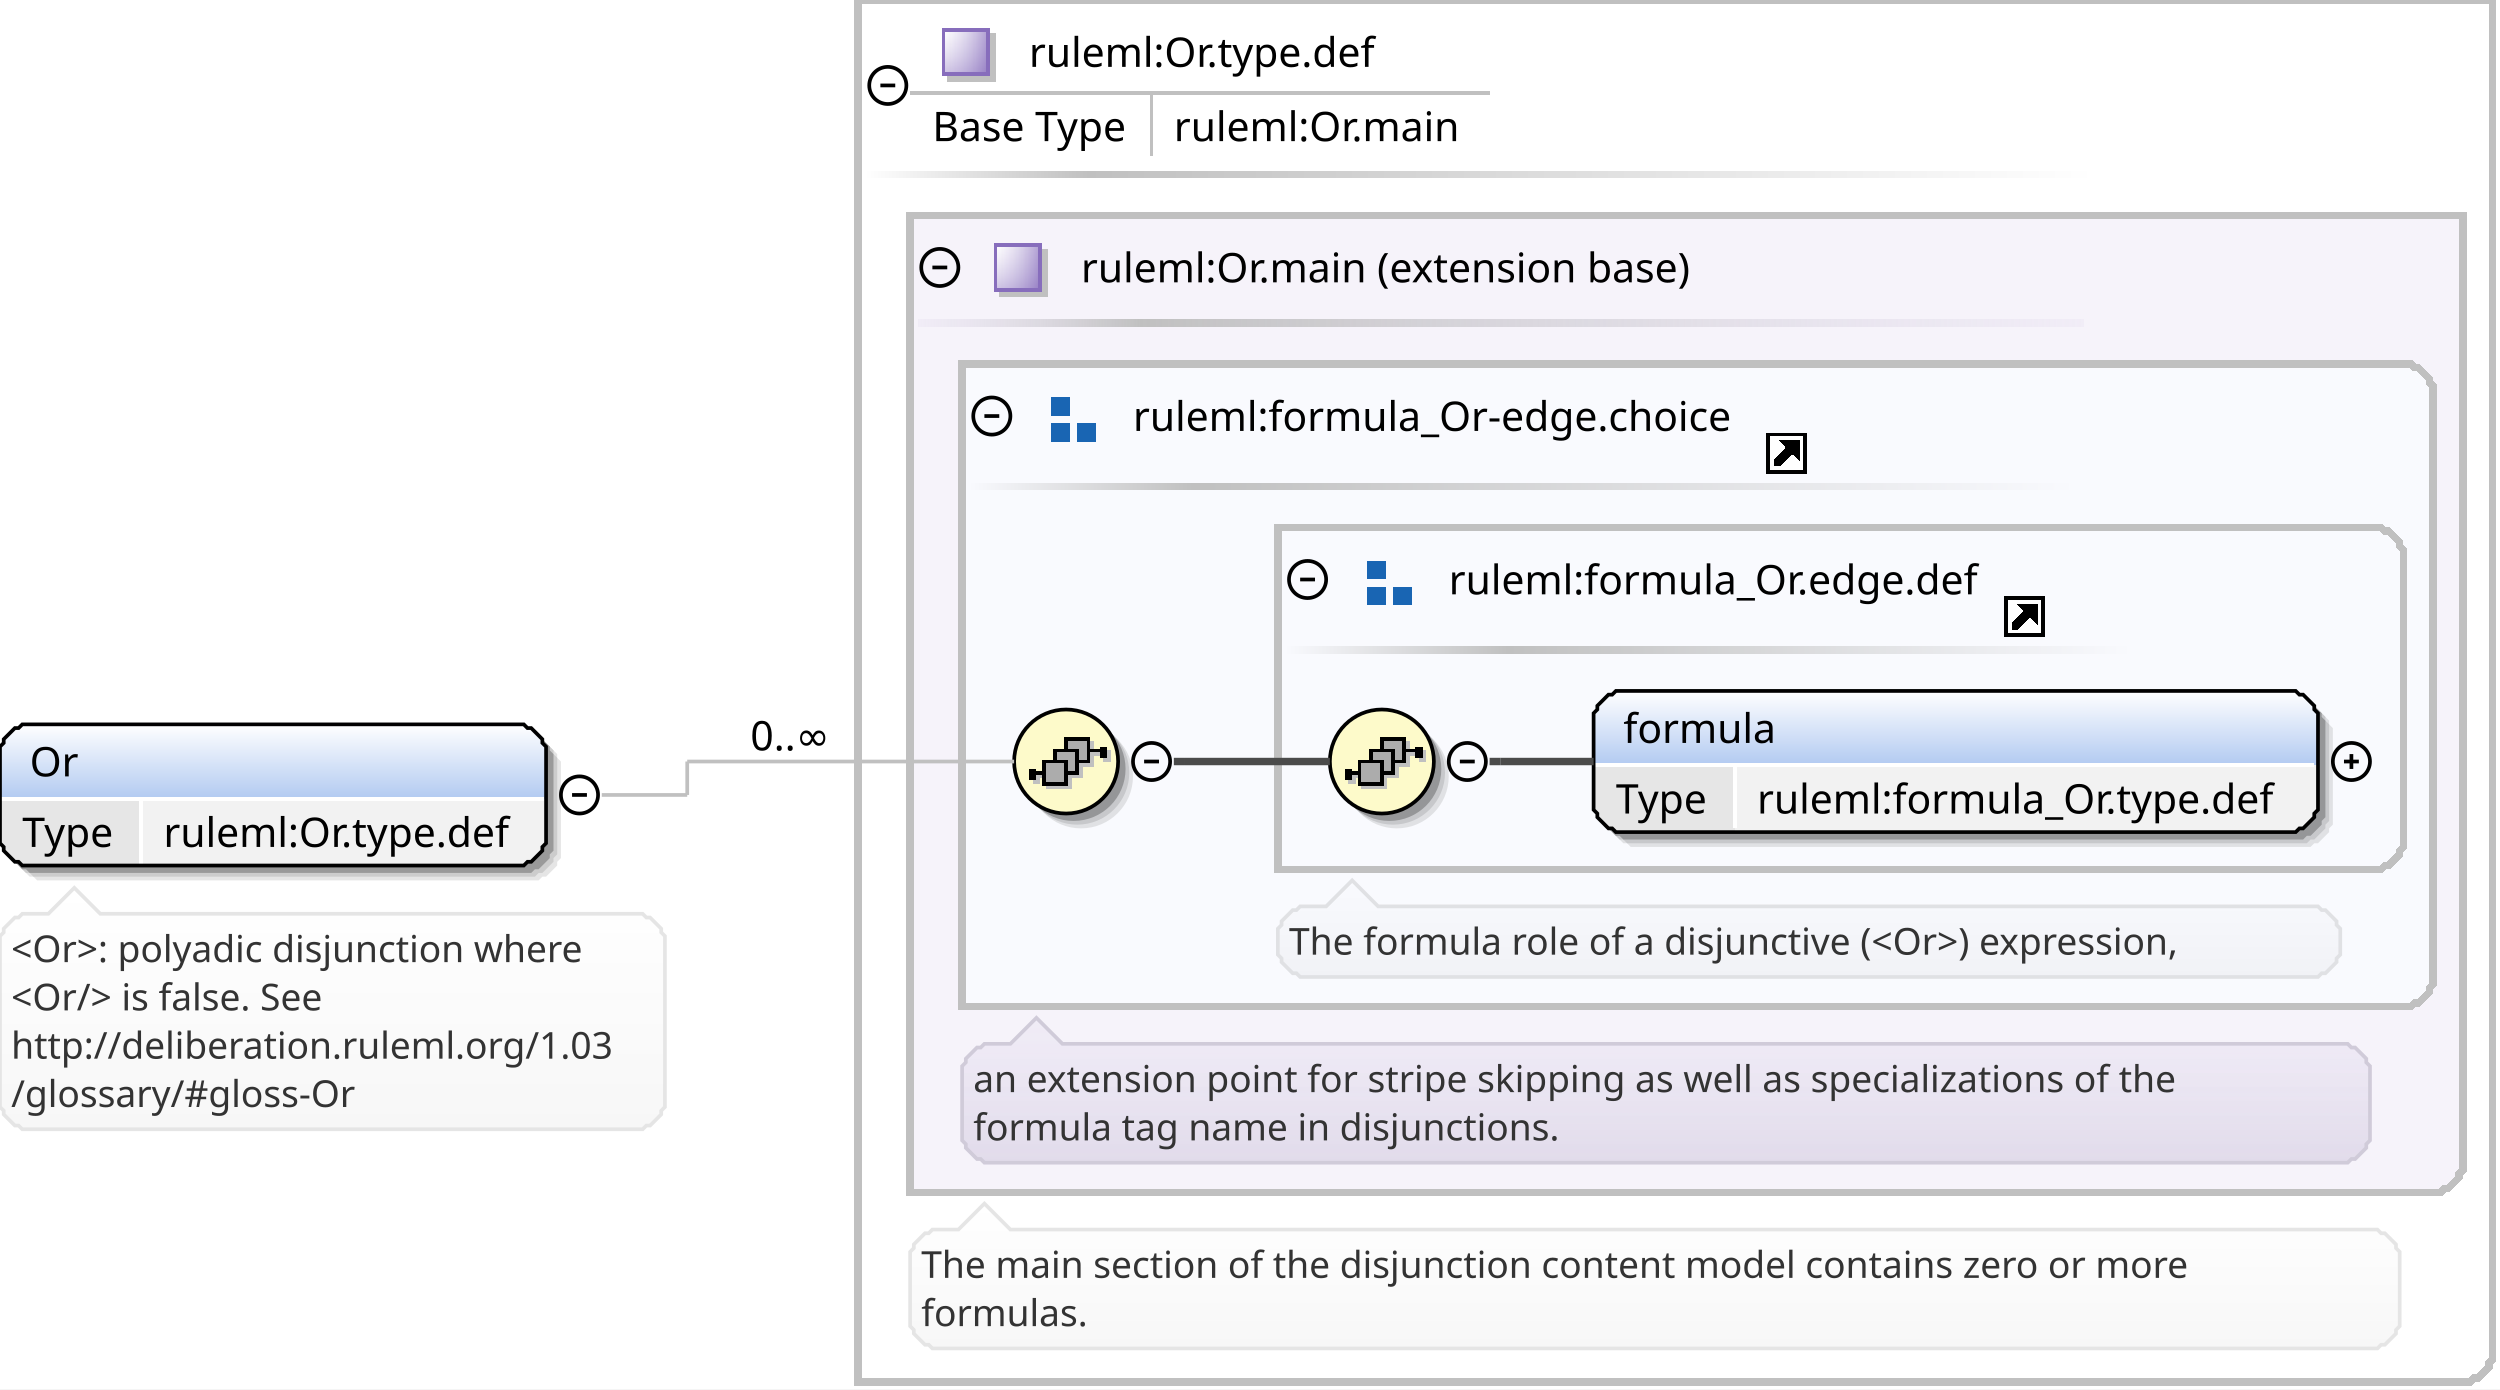
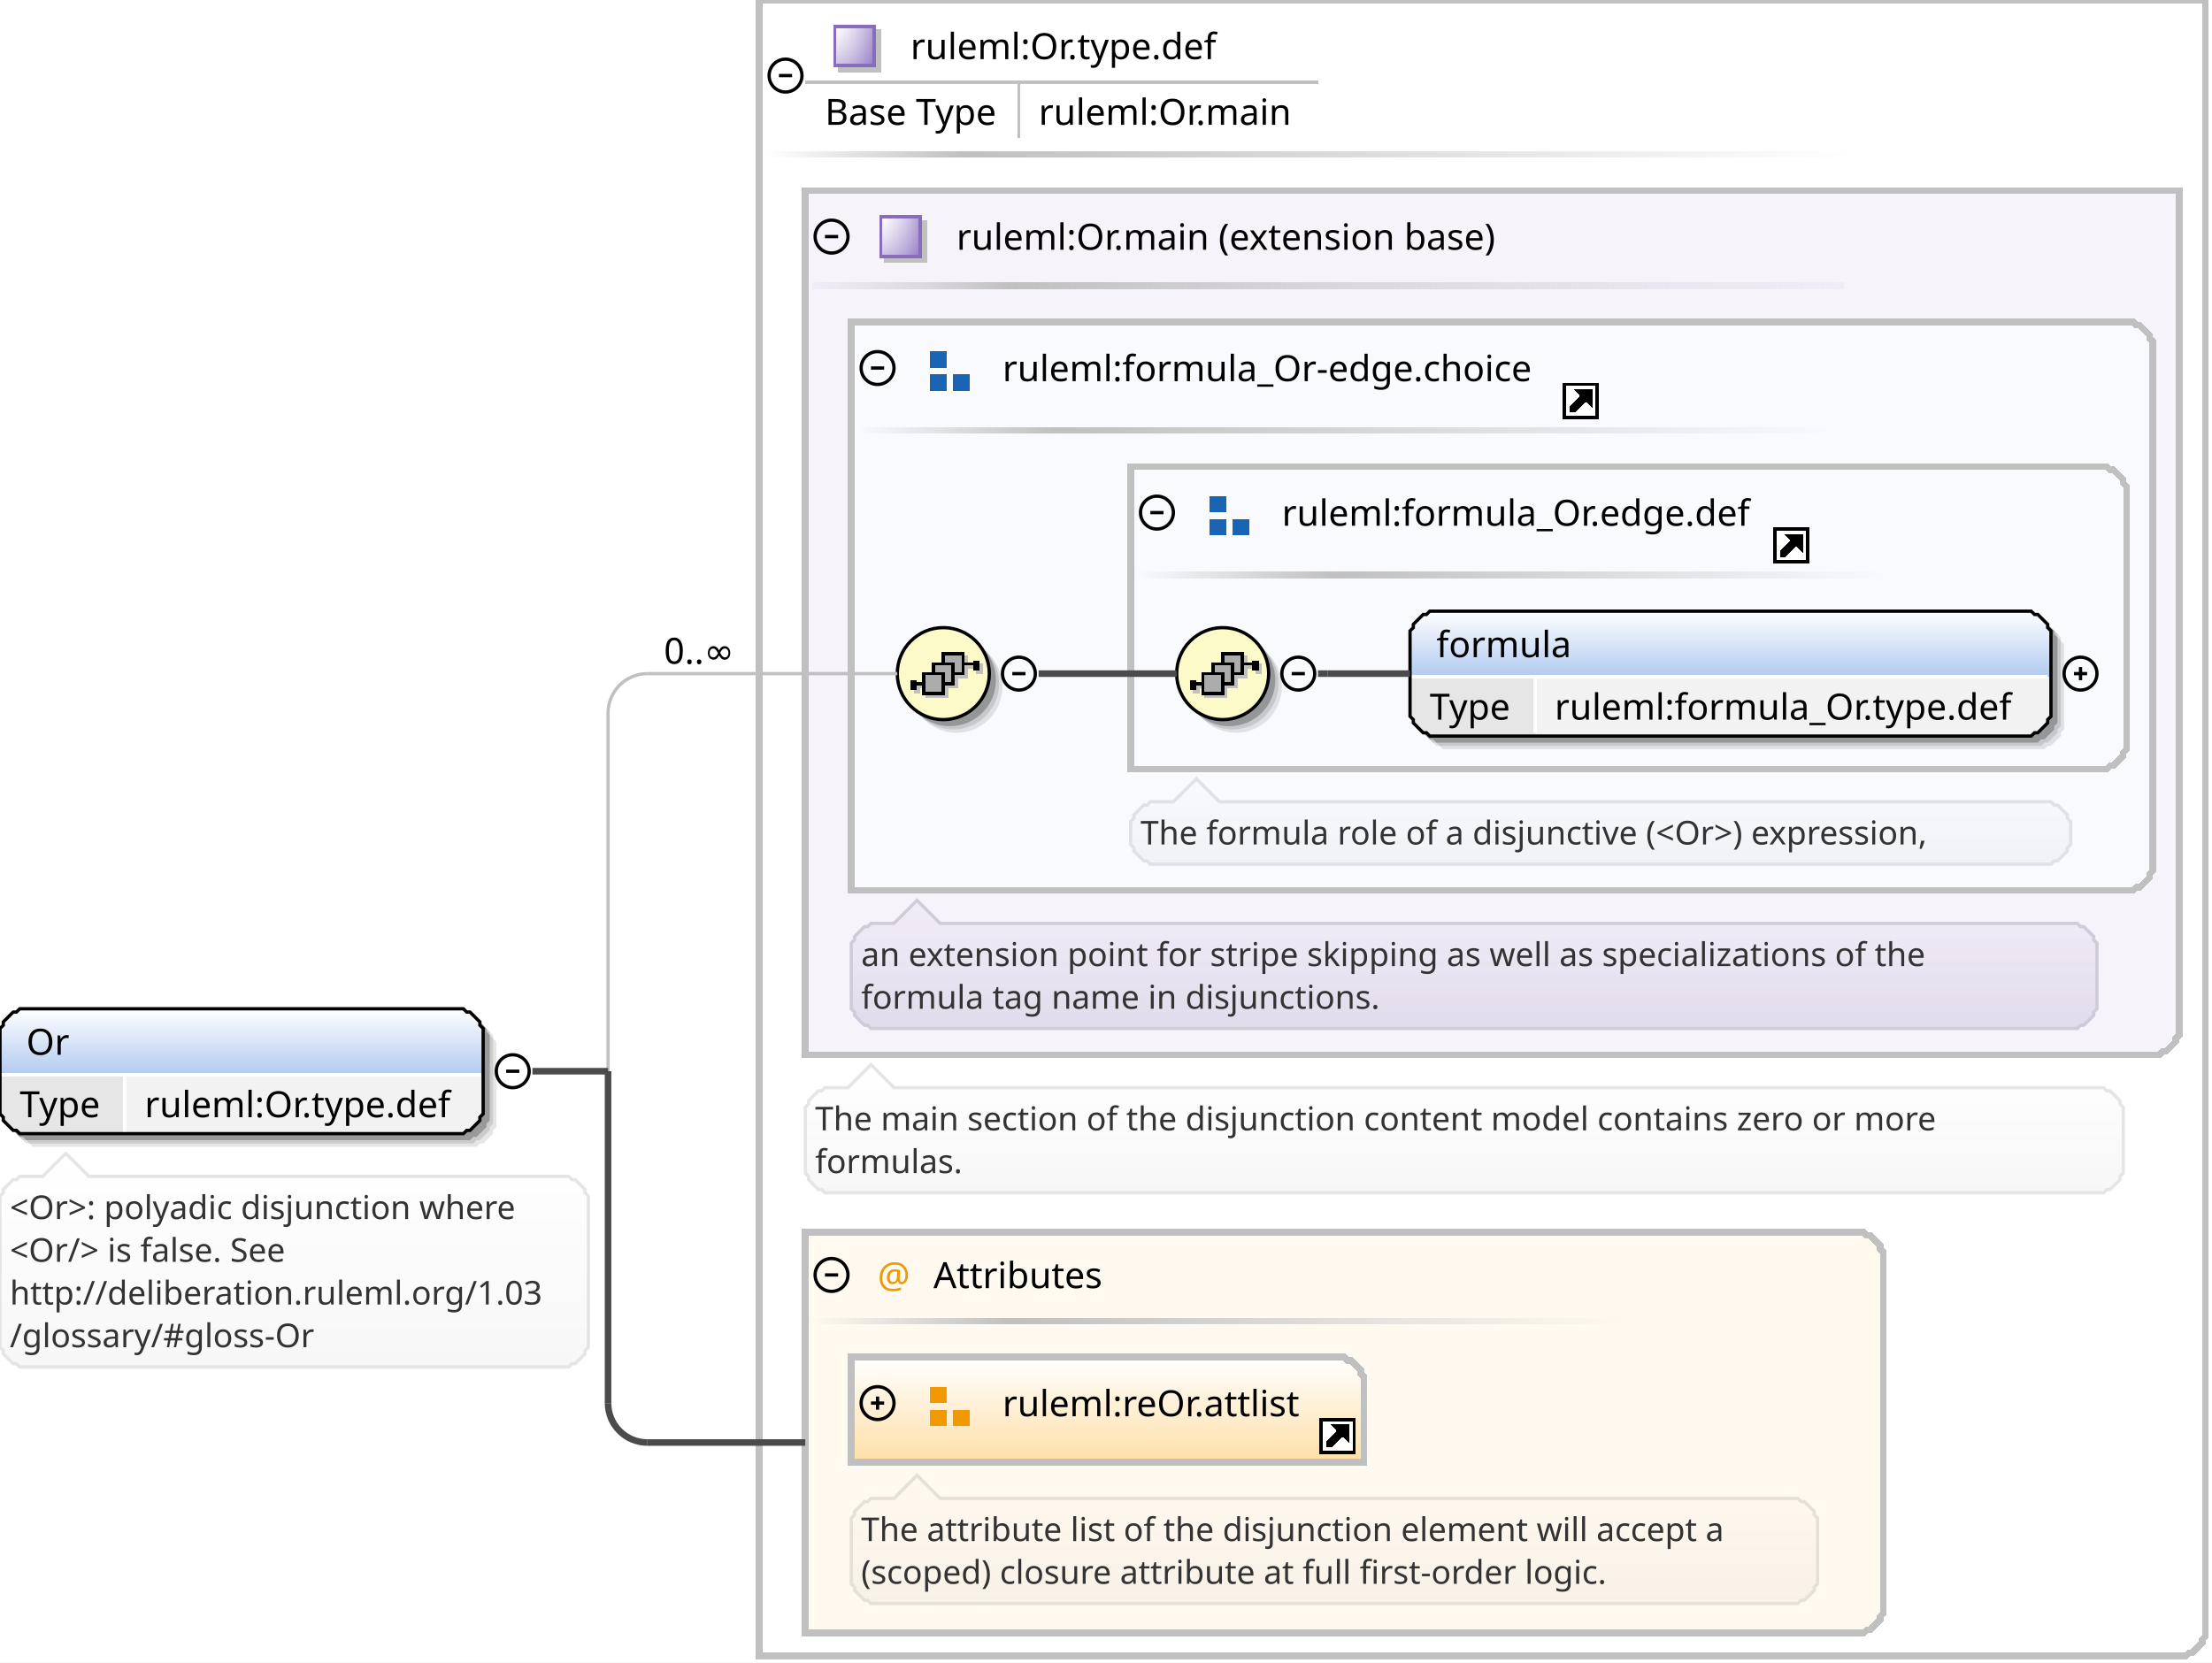
- <svg xmlns="http://www.w3.org/2000/svg" color-interpolation="auto" color-rendering="auto" fill="black" fill-opacity="1" font-family="'Dialog'" font-size="12" font-style="normal" font-weight="normal" height="374" image-rendering="auto" shape-rendering="auto" stroke="black" stroke-dasharray="none" stroke-dashoffset="0" stroke-linecap="square" stroke-linejoin="miter" stroke-miterlimit="10" stroke-opacity="1" stroke-width="1" text-rendering="auto" width="673">
+ <svg xmlns="http://www.w3.org/2000/svg" color-interpolation="auto" color-rendering="auto" fill="black" fill-opacity="1" font-family="'Dialog'" font-size="12" font-style="normal" font-weight="normal" height="506" image-rendering="auto" shape-rendering="auto" stroke="black" stroke-dasharray="none" stroke-dashoffset="0" stroke-linecap="square" stroke-linejoin="miter" stroke-miterlimit="10" stroke-opacity="1" stroke-width="1" text-rendering="auto" width="673">
  <defs id="genericDefs" />
  <g>
    <defs id="defs1">
-       <linearGradient gradientUnits="userSpaceOnUse" id="linearGradient1" spreadMethod="pad" x1="0" x2="0" y1="195" y2="215">
+       <linearGradient gradientUnits="userSpaceOnUse" id="linearGradient1" spreadMethod="pad" x1="0" x2="0" y1="307" y2="327">
        <stop offset="0%" stop-color="white" stop-opacity="1" />
        <stop offset="100%" stop-color="rgb(178,202,241)" stop-opacity="1" />
      </linearGradient>
      <linearGradient gradientUnits="userSpaceOnUse" id="linearGradient2" spreadMethod="pad" x1="293" x2="564" y1="46" y2="46">
        <stop offset="0%" stop-color="silver" stop-opacity="1" />
        <stop offset="100%" stop-color="white" stop-opacity="1" />
      </linearGradient>
      <linearGradient gradientUnits="userSpaceOnUse" id="linearGradient3" spreadMethod="pad" x1="233" x2="293" y1="46" y2="46">
        <stop offset="0%" stop-color="white" stop-opacity="1" />
        <stop offset="100%" stop-color="silver" stop-opacity="1" />
      </linearGradient>
      <linearGradient gradientUnits="userSpaceOnUse" id="linearGradient4" spreadMethod="pad" x1="254" x2="254" y1="8" y2="20">
        <stop offset="0%" stop-color="rgb(255,255,255)" stop-opacity="0.353" />
        <stop offset="100%" stop-color="rgb(135,109,188)" stop-opacity="0.667" />
      </linearGradient>
      <linearGradient gradientUnits="userSpaceOnUse" id="linearGradient5" spreadMethod="pad" x1="254" x2="266" y1="8" y2="8">
        <stop offset="0%" stop-color="rgb(255,255,255)" stop-opacity="0.353" />
        <stop offset="100%" stop-color="rgb(135,109,188)" stop-opacity="0.667" />
      </linearGradient>
      <linearGradient gradientUnits="userSpaceOnUse" id="linearGradient6" spreadMethod="pad" x1="307" x2="561" y1="86" y2="86">
        <stop offset="0%" stop-color="silver" stop-opacity="1" />
        <stop offset="100%" stop-color="rgb(232,226,242)" stop-opacity="0.392" />
      </linearGradient>
      <linearGradient gradientUnits="userSpaceOnUse" id="linearGradient7" spreadMethod="pad" x1="247" x2="307" y1="86" y2="86">
        <stop offset="0%" stop-color="rgb(232,226,242)" stop-opacity="0.392" />
        <stop offset="100%" stop-color="silver" stop-opacity="1" />
      </linearGradient>
      <linearGradient gradientUnits="userSpaceOnUse" id="linearGradient8" spreadMethod="pad" x1="268" x2="268" y1="66" y2="78">
        <stop offset="0%" stop-color="rgb(255,255,255)" stop-opacity="0.353" />
        <stop offset="100%" stop-color="rgb(135,109,188)" stop-opacity="0.667" />
      </linearGradient>
      <linearGradient gradientUnits="userSpaceOnUse" id="linearGradient9" spreadMethod="pad" x1="268" x2="280" y1="66" y2="66">
        <stop offset="0%" stop-color="rgb(255,255,255)" stop-opacity="0.353" />
        <stop offset="100%" stop-color="rgb(135,109,188)" stop-opacity="0.667" />
      </linearGradient>
      <linearGradient gradientUnits="userSpaceOnUse" id="linearGradient10" spreadMethod="pad" x1="321" x2="559" y1="130" y2="130">
        <stop offset="0%" stop-color="silver" stop-opacity="1" />
        <stop offset="100%" stop-color="rgb(249,250,254)" stop-opacity="1" />
      </linearGradient>
      <linearGradient gradientUnits="userSpaceOnUse" id="linearGradient11" spreadMethod="pad" x1="261" x2="321" y1="130" y2="130">
        <stop offset="0%" stop-color="rgb(249,250,254)" stop-opacity="1" />
        <stop offset="100%" stop-color="silver" stop-opacity="1" />
      </linearGradient>
      <linearGradient gradientUnits="userSpaceOnUse" id="linearGradient12" spreadMethod="pad" x1="273" x2="273" y1="191" y2="219">
        <stop offset="0%" stop-color="rgb(253,250,202)" stop-opacity="1" />
        <stop offset="100%" stop-color="rgb(253,250,202)" stop-opacity="1" />
      </linearGradient>
      <linearGradient gradientUnits="userSpaceOnUse" id="linearGradient13" spreadMethod="pad" x1="406" x2="574" y1="174" y2="174">
        <stop offset="0%" stop-color="silver" stop-opacity="1" />
        <stop offset="100%" stop-color="rgb(249,250,254)" stop-opacity="1" />
      </linearGradient>
      <linearGradient gradientUnits="userSpaceOnUse" id="linearGradient14" spreadMethod="pad" x1="346" x2="406" y1="174" y2="174">
        <stop offset="0%" stop-color="rgb(249,250,254)" stop-opacity="1" />
        <stop offset="100%" stop-color="silver" stop-opacity="1" />
      </linearGradient>
      <linearGradient gradientUnits="userSpaceOnUse" id="linearGradient15" spreadMethod="pad" x1="358" x2="358" y1="191" y2="219">
        <stop offset="0%" stop-color="rgb(253,250,202)" stop-opacity="1" />
        <stop offset="100%" stop-color="rgb(253,250,202)" stop-opacity="1" />
      </linearGradient>
      <linearGradient gradientUnits="userSpaceOnUse" id="linearGradient16" spreadMethod="pad" x1="429" x2="429" y1="186" y2="206">
        <stop offset="0%" stop-color="white" stop-opacity="1" />
        <stop offset="100%" stop-color="rgb(178,202,241)" stop-opacity="1" />
      </linearGradient>
      <linearGradient gradientUnits="userSpaceOnUse" id="linearGradient17" spreadMethod="pad" x1="344" x2="344" y1="237" y2="263">
        <stop offset="0%" stop-color="rgb(249,250,254)" stop-opacity="1" />
        <stop offset="100%" stop-color="rgb(241,242,246)" stop-opacity="1" />
      </linearGradient>
      <linearGradient gradientUnits="userSpaceOnUse" id="linearGradient18" spreadMethod="pad" x1="259" x2="259" y1="274" y2="313">
        <stop offset="0%" stop-color="rgb(232,226,242)" stop-opacity="0.392" />
        <stop offset="100%" stop-color="rgb(225,219,234)" stop-opacity="1" />
      </linearGradient>
      <linearGradient gradientUnits="userSpaceOnUse" id="linearGradient19" spreadMethod="pad" x1="245" x2="245" y1="324" y2="363">
        <stop offset="0%" stop-color="white" stop-opacity="1" />
        <stop offset="100%" stop-color="rgb(247,247,247)" stop-opacity="1" />
      </linearGradient>
-       <linearGradient gradientUnits="userSpaceOnUse" id="linearGradient20" spreadMethod="pad" x1="0" x2="0" y1="239" y2="304">
+       <linearGradient gradientUnits="userSpaceOnUse" id="linearGradient20" spreadMethod="pad" x1="307" x2="494" y1="401" y2="401">
+         <stop offset="0%" stop-color="silver" stop-opacity="1" />
+         <stop offset="100%" stop-color="rgb(255,249,240)" stop-opacity="1" />
+       </linearGradient>
+       <linearGradient gradientUnits="userSpaceOnUse" id="linearGradient21" spreadMethod="pad" x1="247" x2="307" y1="401" y2="401">
+         <stop offset="0%" stop-color="rgb(255,249,240)" stop-opacity="1" />
+         <stop offset="100%" stop-color="silver" stop-opacity="1" />
+       </linearGradient>
+       <linearGradient gradientUnits="userSpaceOnUse" id="linearGradient22" spreadMethod="pad" x1="259" x2="259" y1="413" y2="445">
+         <stop offset="0%" stop-color="white" stop-opacity="1" />
+         <stop offset="100%" stop-color="rgb(255,223,168)" stop-opacity="1" />
+       </linearGradient>
+       <linearGradient gradientUnits="userSpaceOnUse" id="linearGradient23" spreadMethod="pad" x1="259" x2="259" y1="449" y2="488">
+         <stop offset="0%" stop-color="rgb(255,249,240)" stop-opacity="1" />
+         <stop offset="100%" stop-color="rgb(247,241,232)" stop-opacity="1" />
+       </linearGradient>
+       <linearGradient gradientUnits="userSpaceOnUse" id="linearGradient24" spreadMethod="pad" x1="0" x2="0" y1="351" y2="416">
        <stop offset="0%" stop-color="white" stop-opacity="1" />
        <stop offset="100%" stop-color="rgb(247,247,247)" stop-opacity="1" />
      </linearGradient>
      <clipPath clipPathUnits="userSpaceOnUse" id="clipPath1">
-         <path d="M0 0 L673 0 L673 374 L0 374 L0 0 Z" />
+         <path d="M0 0 L673 0 L673 506 L0 506 L0 0 Z" />
      </clipPath>
    </defs>
    <g fill="white" stroke="white" text-rendering="geometricPrecision">
-       <rect clip-path="url(#clipPath1)" height="374" stroke="none" width="673" x="0" y="0" />
+       <rect clip-path="url(#clipPath1)" height="506" stroke="none" width="673" x="0" y="0" />
    </g>
    <g fill="rgb(229,229,229)" font-family="sans-serif" font-size="11" stroke="rgb(229,229,229)" text-rendering="geometricPrecision">
-       <polygon clip-path="url(#clipPath1)" points=" 4 205 5 204 5 203 6 202 7 201 8 200 9 200 10 199 145 199 146 200 147 200 148 201 149 202 150 203 150 204 151 205 151 231 150 232 150 233 149 234 148 235 147 236 146 236 145 237 10 237 9 236 8 236 7 235 6 234 5 233 5 232 4 231" stroke="none" />
-       <polygon clip-path="url(#clipPath1)" fill="rgb(204,204,204)" points=" 3 204 4 203 4 202 5 201 6 200 7 199 8 199 9 198 144 198 145 199 146 199 147 200 148 201 149 202 149 203 150 204 150 230 149 231 149 232 148 233 147 234 146 235 145 235 144 236 9 236 8 235 7 235 6 234 5 233 4 232 4 231 3 230" stroke="none" />
-       <polygon clip-path="url(#clipPath1)" fill="rgb(153,153,153)" points=" 2 203 3 202 3 201 4 200 5 199 6 198 7 198 8 197 143 197 144 198 145 198 146 199 147 200 148 201 148 202 149 203 149 229 148 230 148 231 147 232 146 233 145 234 144 234 143 235 8 235 7 234 6 234 5 233 4 232 3 231 3 230 2 229" stroke="none" />
-       <polygon clip-path="url(#clipPath1)" fill="url(#linearGradient1)" points=" 0 201 1 200 1 199 2 198 3 197 4 196 5 196 6 195 141 195 142 196 143 196 144 197 145 198 146 199 146 200 147 201 147 215 146 215 146 215 145 215 144 215 143 215 142 215 141 215 6 215 5 215 4 215 3 215 2 215 1 215 1 215 0 215" shape-rendering="crispEdges" stroke="none" />
-       <polygon clip-path="url(#clipPath1)" fill="rgb(230,230,230)" points=" 0 215 1 215 1 215 2 215 3 215 4 215 5 215 6 215 38 215 38 215 38 215 38 215 38 215 38 215 38 215 38 215 38 227 38 228 38 229 38 230 38 231 38 232 38 232 38 233 6 233 5 232 4 232 3 231 2 230 1 229 1 228 0 227" shape-rendering="crispEdges" stroke="none" />
-       <polygon clip-path="url(#clipPath1)" fill="rgb(242,242,242)" points=" 38 215 38 215 38 215 38 215 38 215 38 215 38 215 38 215 141 215 142 215 143 215 144 215 145 215 146 215 146 215 147 215 147 227 146 228 146 229 145 230 144 231 143 232 142 232 141 233 38 233 38 232 38 232 38 231 38 230 38 229 38 228 38 227" shape-rendering="crispEdges" stroke="none" />
-       <line clip-path="url(#clipPath1)" fill="none" shape-rendering="crispEdges" stroke="white" x1="0" x2="146" y1="215" y2="215" />
-       <text clip-path="url(#clipPath1)" fill="black" shape-rendering="crispEdges" stroke="none" x="6" xml:space="preserve" y="228">Type</text>
-       <text clip-path="url(#clipPath1)" fill="black" shape-rendering="crispEdges" stroke="none" x="44" xml:space="preserve" y="228">ruleml:Or.type.def</text>
-       <line clip-path="url(#clipPath1)" fill="none" shape-rendering="crispEdges" stroke="white" x1="38" x2="38" y1="215" y2="232" />
-       <polygon clip-path="url(#clipPath1)" fill="none" points=" 0 201 1 200 1 199 2 198 3 197 4 196 5 196 6 195 141 195 142 196 143 196 144 197 145 198 146 199 146 200 147 201 147 227 146 228 146 229 145 230 144 231 143 232 142 232 141 233 6 233 5 232 4 232 3 231 2 230 1 229 1 228 0 227" stroke="black" stroke-linecap="butt" />
+       <polygon clip-path="url(#clipPath1)" points=" 4 317 5 316 5 315 6 314 7 313 8 312 9 312 10 311 145 311 146 312 147 312 148 313 149 314 150 315 150 316 151 317 151 343 150 344 150 345 149 346 148 347 147 348 146 348 145 349 10 349 9 348 8 348 7 347 6 346 5 345 5 344 4 343" stroke="none" />
+       <polygon clip-path="url(#clipPath1)" fill="rgb(204,204,204)" points=" 3 316 4 315 4 314 5 313 6 312 7 311 8 311 9 310 144 310 145 311 146 311 147 312 148 313 149 314 149 315 150 316 150 342 149 343 149 344 148 345 147 346 146 347 145 347 144 348 9 348 8 347 7 347 6 346 5 345 4 344 4 343 3 342" stroke="none" />
+       <polygon clip-path="url(#clipPath1)" fill="rgb(153,153,153)" points=" 2 315 3 314 3 313 4 312 5 311 6 310 7 310 8 309 143 309 144 310 145 310 146 311 147 312 148 313 148 314 149 315 149 341 148 342 148 343 147 344 146 345 145 346 144 346 143 347 8 347 7 346 6 346 5 345 4 344 3 343 3 342 2 341" stroke="none" />
+       <polygon clip-path="url(#clipPath1)" fill="url(#linearGradient1)" points=" 0 313 1 312 1 311 2 310 3 309 4 308 5 308 6 307 141 307 142 308 143 308 144 309 145 310 146 311 146 312 147 313 147 327 146 327 146 327 145 327 144 327 143 327 142 327 141 327 6 327 5 327 4 327 3 327 2 327 1 327 1 327 0 327" shape-rendering="crispEdges" stroke="none" />
+       <polygon clip-path="url(#clipPath1)" fill="rgb(230,230,230)" points=" 0 327 1 327 1 327 2 327 3 327 4 327 5 327 6 327 38 327 38 327 38 327 38 327 38 327 38 327 38 327 38 327 38 339 38 340 38 341 38 342 38 343 38 344 38 344 38 345 6 345 5 344 4 344 3 343 2 342 1 341 1 340 0 339" shape-rendering="crispEdges" stroke="none" />
+       <polygon clip-path="url(#clipPath1)" fill="rgb(242,242,242)" points=" 38 327 38 327 38 327 38 327 38 327 38 327 38 327 38 327 141 327 142 327 143 327 144 327 145 327 146 327 146 327 147 327 147 339 146 340 146 341 145 342 144 343 143 344 142 344 141 345 38 345 38 344 38 344 38 343 38 342 38 341 38 340 38 339" shape-rendering="crispEdges" stroke="none" />
+       <line clip-path="url(#clipPath1)" fill="none" shape-rendering="crispEdges" stroke="white" x1="0" x2="146" y1="327" y2="327" />
+       <text clip-path="url(#clipPath1)" fill="black" shape-rendering="crispEdges" stroke="none" x="6" xml:space="preserve" y="340">Type</text>
+       <text clip-path="url(#clipPath1)" fill="black" shape-rendering="crispEdges" stroke="none" x="44" xml:space="preserve" y="340">ruleml:Or.type.def</text>
+       <line clip-path="url(#clipPath1)" fill="none" shape-rendering="crispEdges" stroke="white" x1="38" x2="38" y1="327" y2="344" />
+       <polygon clip-path="url(#clipPath1)" fill="none" points=" 0 313 1 312 1 311 2 310 3 309 4 308 5 308 6 307 141 307 142 308 143 308 144 309 145 310 146 311 146 312 147 313 147 339 146 340 146 341 145 342 144 343 143 344 142 344 141 345 6 345 5 344 4 344 3 343 2 342 1 341 1 340 0 339" stroke="black" stroke-linecap="butt" />
    </g>
    <g font-family="sans-serif" font-size="11" shape-rendering="crispEdges" stroke-linecap="butt" text-rendering="geometricPrecision">
-       <text clip-path="url(#clipPath1)" stroke="none" x="8" xml:space="preserve" y="209">Or</text>
-       <circle clip-path="url(#clipPath1)" cx="156" cy="214" fill="none" r="5" shape-rendering="auto" />
-       <line clip-path="url(#clipPath1)" fill="none" shape-rendering="auto" x1="154" x2="158" y1="214" y2="214" />
-       <polygon clip-path="url(#clipPath1)" fill="white" points=" 231 0 671 0 671 366 670 367 670 368 669 369 668 370 667 371 666 371 665 372 231 372" stroke="none" stroke-width="2" />
-       <polygon clip-path="url(#clipPath1)" fill="none" points=" 231 0 671 0 671 366 670 367 670 368 669 369 668 370 667 371 666 371 665 372 231 372" stroke="silver" stroke-width="2" />
+       <text clip-path="url(#clipPath1)" stroke="none" x="8" xml:space="preserve" y="321">Or</text>
+       <circle clip-path="url(#clipPath1)" cx="156" cy="326" fill="none" r="5" shape-rendering="auto" />
+       <line clip-path="url(#clipPath1)" fill="none" shape-rendering="auto" x1="154" x2="158" y1="326" y2="326" />
+       <polygon clip-path="url(#clipPath1)" fill="white" points=" 231 0 671 0 671 498 670 499 670 500 669 501 668 502 667 503 666 503 665 504 231 504" stroke="none" stroke-width="2" />
+       <polygon clip-path="url(#clipPath1)" fill="none" points=" 231 0 671 0 671 498 670 499 670 500 669 501 668 502 667 503 666 503 665 504 231 504" stroke="silver" stroke-width="2" />
      <rect clip-path="url(#clipPath1)" fill="url(#linearGradient2)" height="2" stroke="none" stroke-width="2" width="271" x="293" y="46" />
      <rect clip-path="url(#clipPath1)" fill="url(#linearGradient3)" height="2" stroke="none" stroke-width="2" width="60" x="233" y="46" />
      <line clip-path="url(#clipPath1)" fill="none" stroke="silver" x1="245" x2="401" y1="25" y2="25" />
      <text clip-path="url(#clipPath1)" stroke="none" x="251" xml:space="preserve" y="38">Base Type</text>
      <text clip-path="url(#clipPath1)" stroke="none" x="316" xml:space="preserve" y="38">ruleml:Or.main</text>
      <line clip-path="url(#clipPath1)" fill="none" stroke="silver" x1="310" x2="310" y1="25" y2="42" />
      <rect clip-path="url(#clipPath1)" fill="silver" height="13" stroke="none" width="13" x="255" y="9" />
      <rect clip-path="url(#clipPath1)" fill="white" height="12" stroke="none" width="12" x="254" y="8" />
      <rect clip-path="url(#clipPath1)" fill="url(#linearGradient4)" height="12" stroke="none" width="12" x="254" y="8" />
      <rect clip-path="url(#clipPath1)" fill="url(#linearGradient5)" height="12" stroke="none" width="12" x="254" y="8" />
      <rect clip-path="url(#clipPath1)" fill="none" height="12" stroke="rgb(135,109,188)" width="12" x="254" y="8" />
      <text clip-path="url(#clipPath1)" stroke="none" x="277" xml:space="preserve" y="18">ruleml:Or.type.def</text>
      <circle clip-path="url(#clipPath1)" cx="239" cy="23" fill="none" r="5" shape-rendering="auto" />
      <line clip-path="url(#clipPath1)" fill="none" shape-rendering="auto" x1="237" x2="241" y1="23" y2="23" />
    </g>
    <g fill="rgb(232,226,242)" fill-opacity="0.392" font-family="sans-serif" font-size="11" shape-rendering="crispEdges" stroke="rgb(232,226,242)" stroke-linecap="butt" stroke-opacity="0.392" stroke-width="2" text-rendering="geometricPrecision">
      <polygon clip-path="url(#clipPath1)" points=" 245 58 663 58 663 315 662 316 662 317 661 318 660 319 659 320 658 320 657 321 245 321" stroke="none" />
    </g>
    <g fill="silver" font-family="sans-serif" font-size="11" shape-rendering="crispEdges" stroke="silver" stroke-linecap="butt" stroke-width="2" text-rendering="geometricPrecision">
      <polygon clip-path="url(#clipPath1)" fill="none" points=" 245 58 663 58 663 315 662 316 662 317 661 318 660 319 659 320 658 320 657 321 245 321" />
      <rect clip-path="url(#clipPath1)" fill="url(#linearGradient6)" height="2" stroke="none" width="254" x="307" y="86" />
      <rect clip-path="url(#clipPath1)" fill="url(#linearGradient7)" height="2" stroke="none" width="60" x="247" y="86" />
      <rect clip-path="url(#clipPath1)" height="13" stroke="none" stroke-width="1" width="13" x="269" y="67" />
      <rect clip-path="url(#clipPath1)" fill="white" height="12" stroke="none" stroke-width="1" width="12" x="268" y="66" />
      <rect clip-path="url(#clipPath1)" fill="url(#linearGradient8)" height="12" stroke="none" stroke-width="1" width="12" x="268" y="66" />
      <rect clip-path="url(#clipPath1)" fill="url(#linearGradient9)" height="12" stroke="none" stroke-width="1" width="12" x="268" y="66" />
      <rect clip-path="url(#clipPath1)" fill="none" height="12" stroke="rgb(135,109,188)" stroke-width="1" width="12" x="268" y="66" />
      <text clip-path="url(#clipPath1)" fill="black" stroke="none" stroke-width="1" x="291" xml:space="preserve" y="76">ruleml:Or.main (extension base)</text>
    </g>
    <g font-family="sans-serif" font-size="11" stroke-linecap="butt" text-rendering="geometricPrecision">
      <circle clip-path="url(#clipPath1)" cx="253" cy="72" fill="none" r="5" />
      <line clip-path="url(#clipPath1)" fill="none" x1="251" x2="255" y1="72" y2="72" />
    </g>
    <g fill="rgb(249,250,254)" font-family="sans-serif" font-size="11" shape-rendering="crispEdges" stroke="rgb(249,250,254)" stroke-linecap="butt" stroke-width="2" text-rendering="geometricPrecision">
      <polygon clip-path="url(#clipPath1)" points=" 259 98 649 98 650 99 651 99 652 100 653 101 654 102 654 103 655 104 655 265 654 266 654 267 653 268 652 269 651 270 650 270 649 271 259 271" stroke="none" />
      <polygon clip-path="url(#clipPath1)" fill="none" points=" 259 98 649 98 650 99 651 99 652 100 653 101 654 102 654 103 655 104 655 265 654 266 654 267 653 268 652 269 651 270 650 270 649 271 259 271" stroke="silver" />
      <rect clip-path="url(#clipPath1)" fill="url(#linearGradient10)" height="2" stroke="none" width="238" x="321" y="130" />
      <rect clip-path="url(#clipPath1)" fill="url(#linearGradient11)" height="2" stroke="none" width="60" x="261" y="130" />
      <rect clip-path="url(#clipPath1)" fill="rgb(25,101,179)" height="5" stroke="none" stroke-width="1" width="5" x="283" y="107" />
      <rect clip-path="url(#clipPath1)" fill="rgb(25,101,179)" height="5" stroke="none" stroke-width="1" width="5" x="283" y="114" />
      <rect clip-path="url(#clipPath1)" fill="rgb(25,101,179)" height="5" stroke="none" stroke-width="1" width="5" x="290" y="114" />
      <text clip-path="url(#clipPath1)" fill="black" stroke="none" stroke-width="1" x="305" xml:space="preserve" y="116">ruleml:formula_Or-edge.choice</text>
      <rect clip-path="url(#clipPath1)" fill="white" height="10" stroke="none" stroke-width="1" width="10" x="476" y="117" />
      <polygon clip-path="url(#clipPath1)" fill="none" points=" 478 125 478 124 481 121 481 120 480 119 484 119 484 123 483 122 482 122 479 125" stroke="black" stroke-width="1" />
      <polygon clip-path="url(#clipPath1)" fill="black" points=" 478 125 478 124 481 121 481 120 480 119 484 119 484 123 483 122 482 122 479 125" stroke="none" stroke-width="1" />
      <rect clip-path="url(#clipPath1)" fill="none" height="10" stroke="black" stroke-width="1" width="10" x="476" y="117" />
    </g>
    <g font-family="sans-serif" font-size="11" stroke-linecap="butt" text-rendering="geometricPrecision">
      <circle clip-path="url(#clipPath1)" cx="267" cy="112" fill="none" r="5" />
      <line clip-path="url(#clipPath1)" fill="none" x1="265" x2="269" y1="112" y2="112" />
      <circle clip-path="url(#clipPath1)" cx="291" cy="209" fill="rgb(224,225,228)" r="14" stroke="none" />
      <circle clip-path="url(#clipPath1)" cx="290" cy="208" fill="rgb(199,200,203)" r="14" stroke="none" />
      <circle clip-path="url(#clipPath1)" cx="289" cy="207" fill="rgb(149,150,152)" r="14" stroke="none" />
      <circle clip-path="url(#clipPath1)" cx="287" cy="205" fill="url(#linearGradient12)" r="14" shape-rendering="crispEdges" stroke="none" />
      <circle clip-path="url(#clipPath1)" cx="287" cy="205" fill="none" r="14" />
      <line clip-path="url(#clipPath1)" fill="none" shape-rendering="crispEdges" stroke="silver" x1="294" x2="298" y1="203" y2="203" />
      <rect clip-path="url(#clipPath1)" fill="silver" height="3" shape-rendering="crispEdges" stroke="none" width="2" x="297" y="202" />
      <rect clip-path="url(#clipPath1)" fill="silver" height="6" shape-rendering="crispEdges" stroke="none" width="6" x="288" y="200" />
      <rect clip-path="url(#clipPath1)" fill="none" height="6" shape-rendering="crispEdges" stroke="silver" width="6" x="288" y="200" />
      <rect clip-path="url(#clipPath1)" fill="silver" height="6" shape-rendering="crispEdges" stroke="none" width="6" x="285" y="203" />
      <rect clip-path="url(#clipPath1)" fill="none" height="6" shape-rendering="crispEdges" stroke="silver" width="6" x="285" y="203" />
      <rect clip-path="url(#clipPath1)" fill="silver" height="6" shape-rendering="crispEdges" stroke="none" width="6" x="282" y="206" />
      <rect clip-path="url(#clipPath1)" fill="none" height="6" shape-rendering="crispEdges" stroke="silver" width="6" x="282" y="206" />
      <line clip-path="url(#clipPath1)" fill="none" shape-rendering="crispEdges" stroke="silver" x1="282" x2="278" y1="209" y2="209" />
      <rect clip-path="url(#clipPath1)" fill="silver" height="3" shape-rendering="crispEdges" stroke="none" width="2" x="278" y="208" />
      <line clip-path="url(#clipPath1)" fill="none" shape-rendering="crispEdges" x1="293" x2="297" y1="202" y2="202" />
      <rect clip-path="url(#clipPath1)" height="3" shape-rendering="crispEdges" stroke="none" width="2" x="296" y="201" />
      <rect clip-path="url(#clipPath1)" fill="rgb(172,172,172)" height="6" shape-rendering="crispEdges" stroke="none" width="6" x="287" y="199" />
      <rect clip-path="url(#clipPath1)" fill="none" height="6" shape-rendering="crispEdges" width="6" x="287" y="199" />
      <rect clip-path="url(#clipPath1)" fill="rgb(172,172,172)" height="6" shape-rendering="crispEdges" stroke="none" width="6" x="284" y="202" />
      <rect clip-path="url(#clipPath1)" fill="none" height="6" shape-rendering="crispEdges" width="6" x="284" y="202" />
      <rect clip-path="url(#clipPath1)" fill="rgb(172,172,172)" height="6" shape-rendering="crispEdges" stroke="none" width="6" x="281" y="205" />
      <rect clip-path="url(#clipPath1)" fill="none" height="6" shape-rendering="crispEdges" width="6" x="281" y="205" />
      <line clip-path="url(#clipPath1)" fill="none" shape-rendering="crispEdges" x1="281" x2="277" y1="208" y2="208" />
      <rect clip-path="url(#clipPath1)" height="3" shape-rendering="crispEdges" stroke="none" width="2" x="277" y="207" />
      <circle clip-path="url(#clipPath1)" cx="310" cy="205" fill="none" r="5" />
      <line clip-path="url(#clipPath1)" fill="none" x1="308" x2="312" y1="205" y2="205" />
    </g>
    <g fill="rgb(249,250,254)" font-family="sans-serif" font-size="11" shape-rendering="crispEdges" stroke="rgb(249,250,254)" stroke-linecap="butt" stroke-width="2" text-rendering="geometricPrecision">
      <polygon clip-path="url(#clipPath1)" points=" 344 142 641 142 642 143 643 143 644 144 645 145 646 146 646 147 647 148 647 228 646 229 646 230 645 231 644 232 643 233 642 233 641 234 344 234" stroke="none" />
      <polygon clip-path="url(#clipPath1)" fill="none" points=" 344 142 641 142 642 143 643 143 644 144 645 145 646 146 646 147 647 148 647 228 646 229 646 230 645 231 644 232 643 233 642 233 641 234 344 234" stroke="silver" />
      <rect clip-path="url(#clipPath1)" fill="url(#linearGradient13)" height="2" stroke="none" width="168" x="406" y="174" />
      <rect clip-path="url(#clipPath1)" fill="url(#linearGradient14)" height="2" stroke="none" width="60" x="346" y="174" />
      <rect clip-path="url(#clipPath1)" fill="rgb(25,101,179)" height="5" stroke="none" stroke-width="1" width="5" x="368" y="151" />
      <rect clip-path="url(#clipPath1)" fill="rgb(25,101,179)" height="5" stroke="none" stroke-width="1" width="5" x="368" y="158" />
      <rect clip-path="url(#clipPath1)" fill="rgb(25,101,179)" height="5" stroke="none" stroke-width="1" width="5" x="375" y="158" />
      <text clip-path="url(#clipPath1)" fill="black" stroke="none" stroke-width="1" x="390" xml:space="preserve" y="160">ruleml:formula_Or.edge.def</text>
      <rect clip-path="url(#clipPath1)" fill="white" height="10" stroke="none" stroke-width="1" width="10" x="540" y="161" />
      <polygon clip-path="url(#clipPath1)" fill="none" points=" 542 169 542 168 545 165 545 164 544 163 548 163 548 167 547 166 546 166 543 169" stroke="black" stroke-width="1" />
      <polygon clip-path="url(#clipPath1)" fill="black" points=" 542 169 542 168 545 165 545 164 544 163 548 163 548 167 547 166 546 166 543 169" stroke="none" stroke-width="1" />
      <rect clip-path="url(#clipPath1)" fill="none" height="10" stroke="black" stroke-width="1" width="10" x="540" y="161" />
    </g>
    <g font-family="sans-serif" font-size="11" stroke-linecap="butt" text-rendering="geometricPrecision">
      <circle clip-path="url(#clipPath1)" cx="352" cy="156" fill="none" r="5" />
      <line clip-path="url(#clipPath1)" fill="none" x1="350" x2="354" y1="156" y2="156" />
      <circle clip-path="url(#clipPath1)" cx="376" cy="209" fill="rgb(224,225,228)" r="14" stroke="none" />
      <circle clip-path="url(#clipPath1)" cx="375" cy="208" fill="rgb(199,200,203)" r="14" stroke="none" />
      <circle clip-path="url(#clipPath1)" cx="374" cy="207" fill="rgb(149,150,152)" r="14" stroke="none" />
      <circle clip-path="url(#clipPath1)" cx="372" cy="205" fill="url(#linearGradient15)" r="14" shape-rendering="crispEdges" stroke="none" />
      <circle clip-path="url(#clipPath1)" cx="372" cy="205" fill="none" r="14" />
      <line clip-path="url(#clipPath1)" fill="none" shape-rendering="crispEdges" stroke="silver" x1="379" x2="383" y1="203" y2="203" />
      <rect clip-path="url(#clipPath1)" fill="silver" height="3" shape-rendering="crispEdges" stroke="none" width="2" x="382" y="202" />
      <rect clip-path="url(#clipPath1)" fill="silver" height="6" shape-rendering="crispEdges" stroke="none" width="6" x="373" y="200" />
      <rect clip-path="url(#clipPath1)" fill="none" height="6" shape-rendering="crispEdges" stroke="silver" width="6" x="373" y="200" />
      <rect clip-path="url(#clipPath1)" fill="silver" height="6" shape-rendering="crispEdges" stroke="none" width="6" x="370" y="203" />
      <rect clip-path="url(#clipPath1)" fill="none" height="6" shape-rendering="crispEdges" stroke="silver" width="6" x="370" y="203" />
      <rect clip-path="url(#clipPath1)" fill="silver" height="6" shape-rendering="crispEdges" stroke="none" width="6" x="367" y="206" />
      <rect clip-path="url(#clipPath1)" fill="none" height="6" shape-rendering="crispEdges" stroke="silver" width="6" x="367" y="206" />
      <line clip-path="url(#clipPath1)" fill="none" shape-rendering="crispEdges" stroke="silver" x1="367" x2="363" y1="209" y2="209" />
      <rect clip-path="url(#clipPath1)" fill="silver" height="3" shape-rendering="crispEdges" stroke="none" width="2" x="363" y="208" />
      <line clip-path="url(#clipPath1)" fill="none" shape-rendering="crispEdges" x1="378" x2="382" y1="202" y2="202" />
      <rect clip-path="url(#clipPath1)" height="3" shape-rendering="crispEdges" stroke="none" width="2" x="381" y="201" />
      <rect clip-path="url(#clipPath1)" fill="rgb(172,172,172)" height="6" shape-rendering="crispEdges" stroke="none" width="6" x="372" y="199" />
      <rect clip-path="url(#clipPath1)" fill="none" height="6" shape-rendering="crispEdges" width="6" x="372" y="199" />
      <rect clip-path="url(#clipPath1)" fill="rgb(172,172,172)" height="6" shape-rendering="crispEdges" stroke="none" width="6" x="369" y="202" />
      <rect clip-path="url(#clipPath1)" fill="none" height="6" shape-rendering="crispEdges" width="6" x="369" y="202" />
      <rect clip-path="url(#clipPath1)" fill="rgb(172,172,172)" height="6" shape-rendering="crispEdges" stroke="none" width="6" x="366" y="205" />
      <rect clip-path="url(#clipPath1)" fill="none" height="6" shape-rendering="crispEdges" width="6" x="366" y="205" />
      <line clip-path="url(#clipPath1)" fill="none" shape-rendering="crispEdges" x1="366" x2="362" y1="208" y2="208" />
      <rect clip-path="url(#clipPath1)" height="3" shape-rendering="crispEdges" stroke="none" width="2" x="362" y="207" />
      <circle clip-path="url(#clipPath1)" cx="395" cy="205" fill="none" r="5" />
      <line clip-path="url(#clipPath1)" fill="none" x1="393" x2="397" y1="205" y2="205" />
      <polygon clip-path="url(#clipPath1)" fill="rgb(224,225,228)" points=" 433 196 434 195 434 194 435 193 436 192 437 191 438 191 439 190 622 190 623 191 624 191 625 192 626 193 627 194 627 195 628 196 628 222 627 223 627 224 626 225 625 226 624 227 623 227 622 228 439 228 438 227 437 227 436 226 435 225 434 224 434 223 433 222" stroke="none" />
      <polygon clip-path="url(#clipPath1)" fill="rgb(199,200,203)" points=" 432 195 433 194 433 193 434 192 435 191 436 190 437 190 438 189 621 189 622 190 623 190 624 191 625 192 626 193 626 194 627 195 627 221 626 222 626 223 625 224 624 225 623 226 622 226 621 227 438 227 437 226 436 226 435 225 434 224 433 223 433 222 432 221" stroke="none" />
      <polygon clip-path="url(#clipPath1)" fill="rgb(149,150,152)" points=" 431 194 432 193 432 192 433 191 434 190 435 189 436 189 437 188 620 188 621 189 622 189 623 190 624 191 625 192 625 193 626 194 626 220 625 221 625 222 624 223 623 224 622 225 621 225 620 226 437 226 436 225 435 225 434 224 433 223 432 222 432 221 431 220" stroke="none" />
      <polygon clip-path="url(#clipPath1)" fill="url(#linearGradient16)" points=" 429 192 430 191 430 190 431 189 432 188 433 187 434 187 435 186 618 186 619 187 620 187 621 188 622 189 623 190 623 191 624 192 624 206 623 206 623 206 622 206 621 206 620 206 619 206 618 206 435 206 434 206 433 206 432 206 431 206 430 206 430 206 429 206" shape-rendering="crispEdges" stroke="none" />
      <polygon clip-path="url(#clipPath1)" fill="rgb(230,230,230)" points=" 429 206 430 206 430 206 431 206 432 206 433 206 434 206 435 206 467 206 467 206 467 206 467 206 467 206 467 206 467 206 467 206 467 218 467 219 467 220 467 221 467 222 467 223 467 223 467 224 435 224 434 223 433 223 432 222 431 221 430 220 430 219 429 218" shape-rendering="crispEdges" stroke="none" />
      <polygon clip-path="url(#clipPath1)" fill="rgb(242,242,242)" points=" 467 206 467 206 467 206 467 206 467 206 467 206 467 206 467 206 618 206 619 206 620 206 621 206 622 206 623 206 623 206 624 206 624 218 623 219 623 220 622 221 621 222 620 223 619 223 618 224 467 224 467 223 467 223 467 222 467 221 467 220 467 219 467 218" shape-rendering="crispEdges" stroke="none" />
      <line clip-path="url(#clipPath1)" fill="none" shape-rendering="crispEdges" stroke="white" x1="429" x2="623" y1="206" y2="206" />
      <text clip-path="url(#clipPath1)" shape-rendering="crispEdges" stroke="none" x="435" xml:space="preserve" y="219">Type</text>
      <text clip-path="url(#clipPath1)" shape-rendering="crispEdges" stroke="none" x="473" xml:space="preserve" y="219">ruleml:formula_Or.type.def</text>
      <line clip-path="url(#clipPath1)" fill="none" shape-rendering="crispEdges" stroke="white" x1="467" x2="467" y1="206" y2="223" />
      <polygon clip-path="url(#clipPath1)" fill="none" points=" 429 192 430 191 430 190 431 189 432 188 433 187 434 187 435 186 618 186 619 187 620 187 621 188 622 189 623 190 623 191 624 192 624 218 623 219 623 220 622 221 621 222 620 223 619 223 618 224 435 224 434 223 433 223 432 222 431 221 430 220 430 219 429 218" />
      <text clip-path="url(#clipPath1)" shape-rendering="crispEdges" stroke="none" x="437" xml:space="preserve" y="200">formula</text>
      <circle clip-path="url(#clipPath1)" cx="633" cy="205" fill="none" r="5" />
      <line clip-path="url(#clipPath1)" fill="none" x1="631" x2="635" y1="205" y2="205" />
      <line clip-path="url(#clipPath1)" fill="none" x1="633" x2="633" y1="203" y2="207" />
      <line clip-path="url(#clipPath1)" fill="none" stroke="rgb(75,75,75)" stroke-width="2" x1="401" x2="404" y1="205" y2="205" />
      <line clip-path="url(#clipPath1)" fill="none" stroke="rgb(75,75,75)" stroke-width="2" x1="404" x2="404" y1="205" y2="205" />
      <line clip-path="url(#clipPath1)" fill="none" stroke="rgb(75,75,75)" stroke-width="2" x1="404" x2="429" y1="205" y2="205" />
      <polygon clip-path="url(#clipPath1)" fill="url(#linearGradient17)" points=" 344 250 345 249 345 248 346 247 347 246 348 245 349 245 350 244 357 244 364 237 371 244 624 244 625 245 626 245 627 246 628 247 629 248 629 249 630 250 630 257 629 258 629 259 628 260 627 261 626 262 625 262 624 263 350 263 349 262 348 262 347 261 346 260 345 259 345 258 344 257" shape-rendering="crispEdges" stroke="none" />
      <polygon clip-path="url(#clipPath1)" fill="none" points=" 344 250 345 249 345 248 346 247 347 246 348 245 349 245 350 244 357 244 364 237 371 244 624 244 625 245 626 245 627 246 628 247 629 248 629 249 630 250 630 257 629 258 629 259 628 260 627 261 626 262 625 262 624 263 350 263 349 262 348 262 347 261 346 260 345 259 345 258 344 257" stroke="rgb(224,225,228)" />
    </g>
    <g fill="rgb(51,51,51)" font-family="sans-serif" font-size="10" shape-rendering="crispEdges" stroke="rgb(51,51,51)" stroke-linecap="butt" text-rendering="geometricPrecision">
      <text clip-path="url(#clipPath1)" stroke="none" x="347" xml:space="preserve" y="257">The formula role of a disjunctive (&lt;Or&gt;) expression,</text>
    </g>
    <g fill="rgb(75,75,75)" font-family="sans-serif" font-size="11" stroke="rgb(75,75,75)" stroke-linecap="butt" stroke-width="2" text-rendering="geometricPrecision">
      <line clip-path="url(#clipPath1)" fill="none" x1="316" x2="319" y1="205" y2="205" />
      <line clip-path="url(#clipPath1)" fill="none" x1="319" x2="319" y1="205" y2="205" />
      <line clip-path="url(#clipPath1)" fill="none" x1="319" x2="358" y1="205" y2="205" />
    </g>
    <g fill="url(#linearGradient18)" font-family="sans-serif" font-size="11" shape-rendering="crispEdges" stroke="url(#linearGradient18)" stroke-linecap="butt" text-rendering="geometricPrecision">
      <polygon clip-path="url(#clipPath1)" points=" 259 287 260 286 260 285 261 284 262 283 263 282 264 282 265 281 272 281 279 274 286 281 632 281 633 282 634 282 635 283 636 284 637 285 637 286 638 287 638 307 637 308 637 309 636 310 635 311 634 312 633 312 632 313 265 313 264 312 263 312 262 311 261 310 260 309 260 308 259 307" stroke="none" />
      <polygon clip-path="url(#clipPath1)" fill="none" points=" 259 287 260 286 260 285 261 284 262 283 263 282 264 282 265 281 272 281 279 274 286 281 632 281 633 282 634 282 635 283 636 284 637 285 637 286 638 287 638 307 637 308 637 309 636 310 635 311 634 312 633 312 632 313 265 313 264 312 263 312 262 311 261 310 260 309 260 308 259 307" shape-rendering="auto" stroke="rgb(208,203,217)" />
      <text clip-path="url(#clipPath1)" fill="rgb(51,51,51)" font-size="10" stroke="none" x="262" xml:space="preserve" y="294">an extension point for stripe skipping as well as specializations of the </text>
      <text clip-path="url(#clipPath1)" fill="rgb(51,51,51)" font-size="10" stroke="none" x="262" xml:space="preserve" y="307">formula tag name in disjunctions.</text>
      <polygon clip-path="url(#clipPath1)" fill="url(#linearGradient19)" points=" 245 337 246 336 246 335 247 334 248 333 249 332 250 332 251 331 258 331 265 324 272 331 640 331 641 332 642 332 643 333 644 334 645 335 645 336 646 337 646 357 645 358 645 359 644 360 643 361 642 362 641 362 640 363 251 363 250 362 249 362 248 361 247 360 246 359 246 358 245 357" stroke="none" />
      <polygon clip-path="url(#clipPath1)" fill="none" points=" 245 337 246 336 246 335 247 334 248 333 249 332 250 332 251 331 258 331 265 324 272 331 640 331 641 332 642 332 643 333 644 334 645 335 645 336 646 337 646 357 645 358 645 359 644 360 643 361 642 362 641 362 640 363 251 363 250 362 249 362 248 361 247 360 246 359 246 358 245 357" shape-rendering="auto" stroke="rgb(229,229,229)" />
      <text clip-path="url(#clipPath1)" fill="rgb(51,51,51)" font-size="10" stroke="none" x="248" xml:space="preserve" y="344">The main section of the disjunction content model contains zero or more </text>
      <text clip-path="url(#clipPath1)" fill="rgb(51,51,51)" font-size="10" stroke="none" x="248" xml:space="preserve" y="357">formulas.</text>
-       <line clip-path="url(#clipPath1)" fill="none" shape-rendering="auto" stroke="silver" x1="162" x2="185" y1="214" y2="214" />
-       <line clip-path="url(#clipPath1)" fill="none" shape-rendering="auto" stroke="silver" x1="185" x2="185" y1="205" y2="214" />
-       <line clip-path="url(#clipPath1)" fill="none" shape-rendering="auto" stroke="silver" x1="185" x2="273" y1="205" y2="205" />
+       <polygon clip-path="url(#clipPath1)" fill="rgb(255,249,240)" points=" 245 375 567 375 568 376 569 376 570 377 571 378 572 379 572 380 573 381 573 491 572 492 572 493 571 494 570 495 569 496 568 496 567 497 245 497" stroke="none" stroke-width="2" />
+       <polygon clip-path="url(#clipPath1)" fill="none" points=" 245 375 567 375 568 376 569 376 570 377 571 378 572 379 572 380 573 381 573 491 572 492 572 493 571 494 570 495 569 496 568 496 567 497 245 497" stroke="silver" stroke-width="2" />
+       <rect clip-path="url(#clipPath1)" fill="url(#linearGradient20)" height="2" stroke="none" stroke-width="2" width="187" x="307" y="401" />
+       <rect clip-path="url(#clipPath1)" fill="url(#linearGradient21)" height="2" stroke="none" stroke-width="2" width="60" x="247" y="401" />
+       <text clip-path="url(#clipPath1)" fill="rgb(242,152,0)" stroke="none" x="267" xml:space="preserve" y="392">@</text>
+       <text clip-path="url(#clipPath1)" fill="black" stroke="none" x="284" xml:space="preserve" y="392">Attributes</text>
+       <circle clip-path="url(#clipPath1)" cx="253" cy="388" fill="none" r="5" shape-rendering="auto" stroke="black" />
+       <line clip-path="url(#clipPath1)" fill="none" shape-rendering="auto" stroke="black" x1="251" x2="255" y1="388" y2="388" />
+       <polygon clip-path="url(#clipPath1)" fill="url(#linearGradient22)" points=" 259 413 409 413 410 414 411 414 412 415 413 416 414 417 414 418 415 419 415 445 259 445" stroke="none" stroke-width="2" />
+       <polygon clip-path="url(#clipPath1)" fill="none" points=" 259 413 409 413 410 414 411 414 412 415 413 416 414 417 414 418 415 419 415 445 259 445" stroke="silver" stroke-width="2" />
+       <rect clip-path="url(#clipPath1)" fill="rgb(242,152,0)" height="5" stroke="none" width="5" x="283" y="422" />
+       <rect clip-path="url(#clipPath1)" fill="rgb(242,152,0)" height="5" stroke="none" width="5" x="283" y="429" />
+       <rect clip-path="url(#clipPath1)" fill="rgb(242,152,0)" height="5" stroke="none" width="5" x="290" y="429" />
+       <text clip-path="url(#clipPath1)" fill="black" stroke="none" x="305" xml:space="preserve" y="431">ruleml:reOr.attlist</text>
+       <rect clip-path="url(#clipPath1)" fill="white" height="10" stroke="none" width="10" x="402" y="432" />
+       <polygon clip-path="url(#clipPath1)" fill="none" points=" 404 440 404 439 407 436 407 435 406 434 410 434 410 438 409 437 408 437 405 440" stroke="black" />
+       <polygon clip-path="url(#clipPath1)" fill="black" points=" 404 440 404 439 407 436 407 435 406 434 410 434 410 438 409 437 408 437 405 440" stroke="none" />
+       <rect clip-path="url(#clipPath1)" fill="none" height="10" stroke="black" width="10" x="402" y="432" />
+       <circle clip-path="url(#clipPath1)" cx="267" cy="427" fill="none" r="5" shape-rendering="auto" stroke="black" />
+       <line clip-path="url(#clipPath1)" fill="none" shape-rendering="auto" stroke="black" x1="265" x2="269" y1="427" y2="427" />
+       <line clip-path="url(#clipPath1)" fill="none" shape-rendering="auto" stroke="black" x1="267" x2="267" y1="425" y2="429" />
+       <polygon clip-path="url(#clipPath1)" fill="url(#linearGradient23)" points=" 259 462 260 461 260 460 261 459 262 458 263 457 264 457 265 456 272 456 279 449 286 456 547 456 548 457 549 457 550 458 551 459 552 460 552 461 553 462 553 482 552 483 552 484 551 485 550 486 549 487 548 487 547 488 265 488 264 487 263 487 262 486 261 485 260 484 260 483 259 482" stroke="none" />
+       <polygon clip-path="url(#clipPath1)" fill="none" points=" 259 462 260 461 260 460 261 459 262 458 263 457 264 457 265 456 272 456 279 449 286 456 547 456 548 457 549 457 550 458 551 459 552 460 552 461 553 462 553 482 552 483 552 484 551 485 550 486 549 487 548 487 547 488 265 488 264 487 263 487 262 486 261 485 260 484 260 483 259 482" shape-rendering="auto" stroke="rgb(229,224,216)" />
+       <text clip-path="url(#clipPath1)" fill="rgb(51,51,51)" font-size="10" stroke="none" x="262" xml:space="preserve" y="469">The attribute list of the disjunction element will accept a </text>
+       <text clip-path="url(#clipPath1)" fill="rgb(51,51,51)" font-size="10" stroke="none" x="262" xml:space="preserve" y="482">(scoped) closure attribute at full first-order logic.</text>
+       <line clip-path="url(#clipPath1)" fill="none" shape-rendering="auto" stroke="silver" x1="162" x2="185" y1="326" y2="326" />
+       <line clip-path="url(#clipPath1)" fill="none" shape-rendering="auto" stroke="silver" x1="185" x2="185" y1="217" y2="326" />
+       <line clip-path="url(#clipPath1)" fill="none" shape-rendering="auto" stroke="silver" x1="197" x2="273" y1="205" y2="205" />
+       <path clip-path="url(#clipPath1)" d="M185 217 A12 12 0 0 1 197 205" fill="none" shape-rendering="auto" stroke="silver" />
      <text clip-path="url(#clipPath1)" fill="black" shape-rendering="auto" stroke="none" x="202" xml:space="preserve" y="202">0..∞</text>
-       <polygon clip-path="url(#clipPath1)" fill="url(#linearGradient20)" points=" 0 252 1 251 1 250 2 249 3 248 4 247 5 247 6 246 13 246 20 239 27 246 173 246 174 247 175 247 176 248 177 249 178 250 178 251 179 252 179 298 178 299 178 300 177 301 176 302 175 303 174 303 173 304 6 304 5 303 4 303 3 302 2 301 1 300 1 299 0 298" stroke="none" />
-       <polygon clip-path="url(#clipPath1)" fill="none" points=" 0 252 1 251 1 250 2 249 3 248 4 247 5 247 6 246 13 246 20 239 27 246 173 246 174 247 175 247 176 248 177 249 178 250 178 251 179 252 179 298 178 299 178 300 177 301 176 302 175 303 174 303 173 304 6 304 5 303 4 303 3 302 2 301 1 300 1 299 0 298" shape-rendering="auto" stroke="rgb(229,229,229)" />
-       <text clip-path="url(#clipPath1)" fill="rgb(51,51,51)" font-size="10" stroke="none" x="3" xml:space="preserve" y="259">&lt;Or&gt;: polyadic disjunction where </text>
-       <text clip-path="url(#clipPath1)" fill="rgb(51,51,51)" font-size="10" stroke="none" x="3" xml:space="preserve" y="272">&lt;Or/&gt; is false. See </text>
-       <text clip-path="url(#clipPath1)" fill="rgb(51,51,51)" font-size="10" stroke="none" x="3" xml:space="preserve" y="285">http://deliberation.ruleml.org/1.03</text>
-       <text clip-path="url(#clipPath1)" fill="rgb(51,51,51)" font-size="10" stroke="none" x="3" xml:space="preserve" y="298">/glossary/#gloss-Or</text>
+     </g>
+     <g fill="rgb(75,75,75)" font-family="sans-serif" font-size="11" stroke="rgb(75,75,75)" stroke-linecap="butt" stroke-width="2" text-rendering="geometricPrecision">
+       <line clip-path="url(#clipPath1)" fill="none" x1="162" x2="185" y1="326" y2="326" />
+       <line clip-path="url(#clipPath1)" fill="none" x1="185" x2="185" y1="326" y2="427" />
+       <line clip-path="url(#clipPath1)" fill="none" x1="197" x2="245" y1="439" y2="439" />
+       <path clip-path="url(#clipPath1)" d="M185 427 A12 12 0 0 0 197 439" fill="none" />
+     </g>
+     <g fill="url(#linearGradient24)" font-family="sans-serif" font-size="11" shape-rendering="crispEdges" stroke="url(#linearGradient24)" stroke-linecap="butt" text-rendering="geometricPrecision">
+       <polygon clip-path="url(#clipPath1)" points=" 0 364 1 363 1 362 2 361 3 360 4 359 5 359 6 358 13 358 20 351 27 358 173 358 174 359 175 359 176 360 177 361 178 362 178 363 179 364 179 410 178 411 178 412 177 413 176 414 175 415 174 415 173 416 6 416 5 415 4 415 3 414 2 413 1 412 1 411 0 410" stroke="none" />
+       <polygon clip-path="url(#clipPath1)" fill="none" points=" 0 364 1 363 1 362 2 361 3 360 4 359 5 359 6 358 13 358 20 351 27 358 173 358 174 359 175 359 176 360 177 361 178 362 178 363 179 364 179 410 178 411 178 412 177 413 176 414 175 415 174 415 173 416 6 416 5 415 4 415 3 414 2 413 1 412 1 411 0 410" shape-rendering="auto" stroke="rgb(229,229,229)" />
+       <text clip-path="url(#clipPath1)" fill="rgb(51,51,51)" font-size="10" stroke="none" x="3" xml:space="preserve" y="371">&lt;Or&gt;: polyadic disjunction where </text>
+       <text clip-path="url(#clipPath1)" fill="rgb(51,51,51)" font-size="10" stroke="none" x="3" xml:space="preserve" y="384">&lt;Or/&gt; is false. See </text>
+       <text clip-path="url(#clipPath1)" fill="rgb(51,51,51)" font-size="10" stroke="none" x="3" xml:space="preserve" y="397">http://deliberation.ruleml.org/1.03</text>
+       <text clip-path="url(#clipPath1)" fill="rgb(51,51,51)" font-size="10" stroke="none" x="3" xml:space="preserve" y="410">/glossary/#gloss-Or</text>
    </g>
  </g>
</svg>
